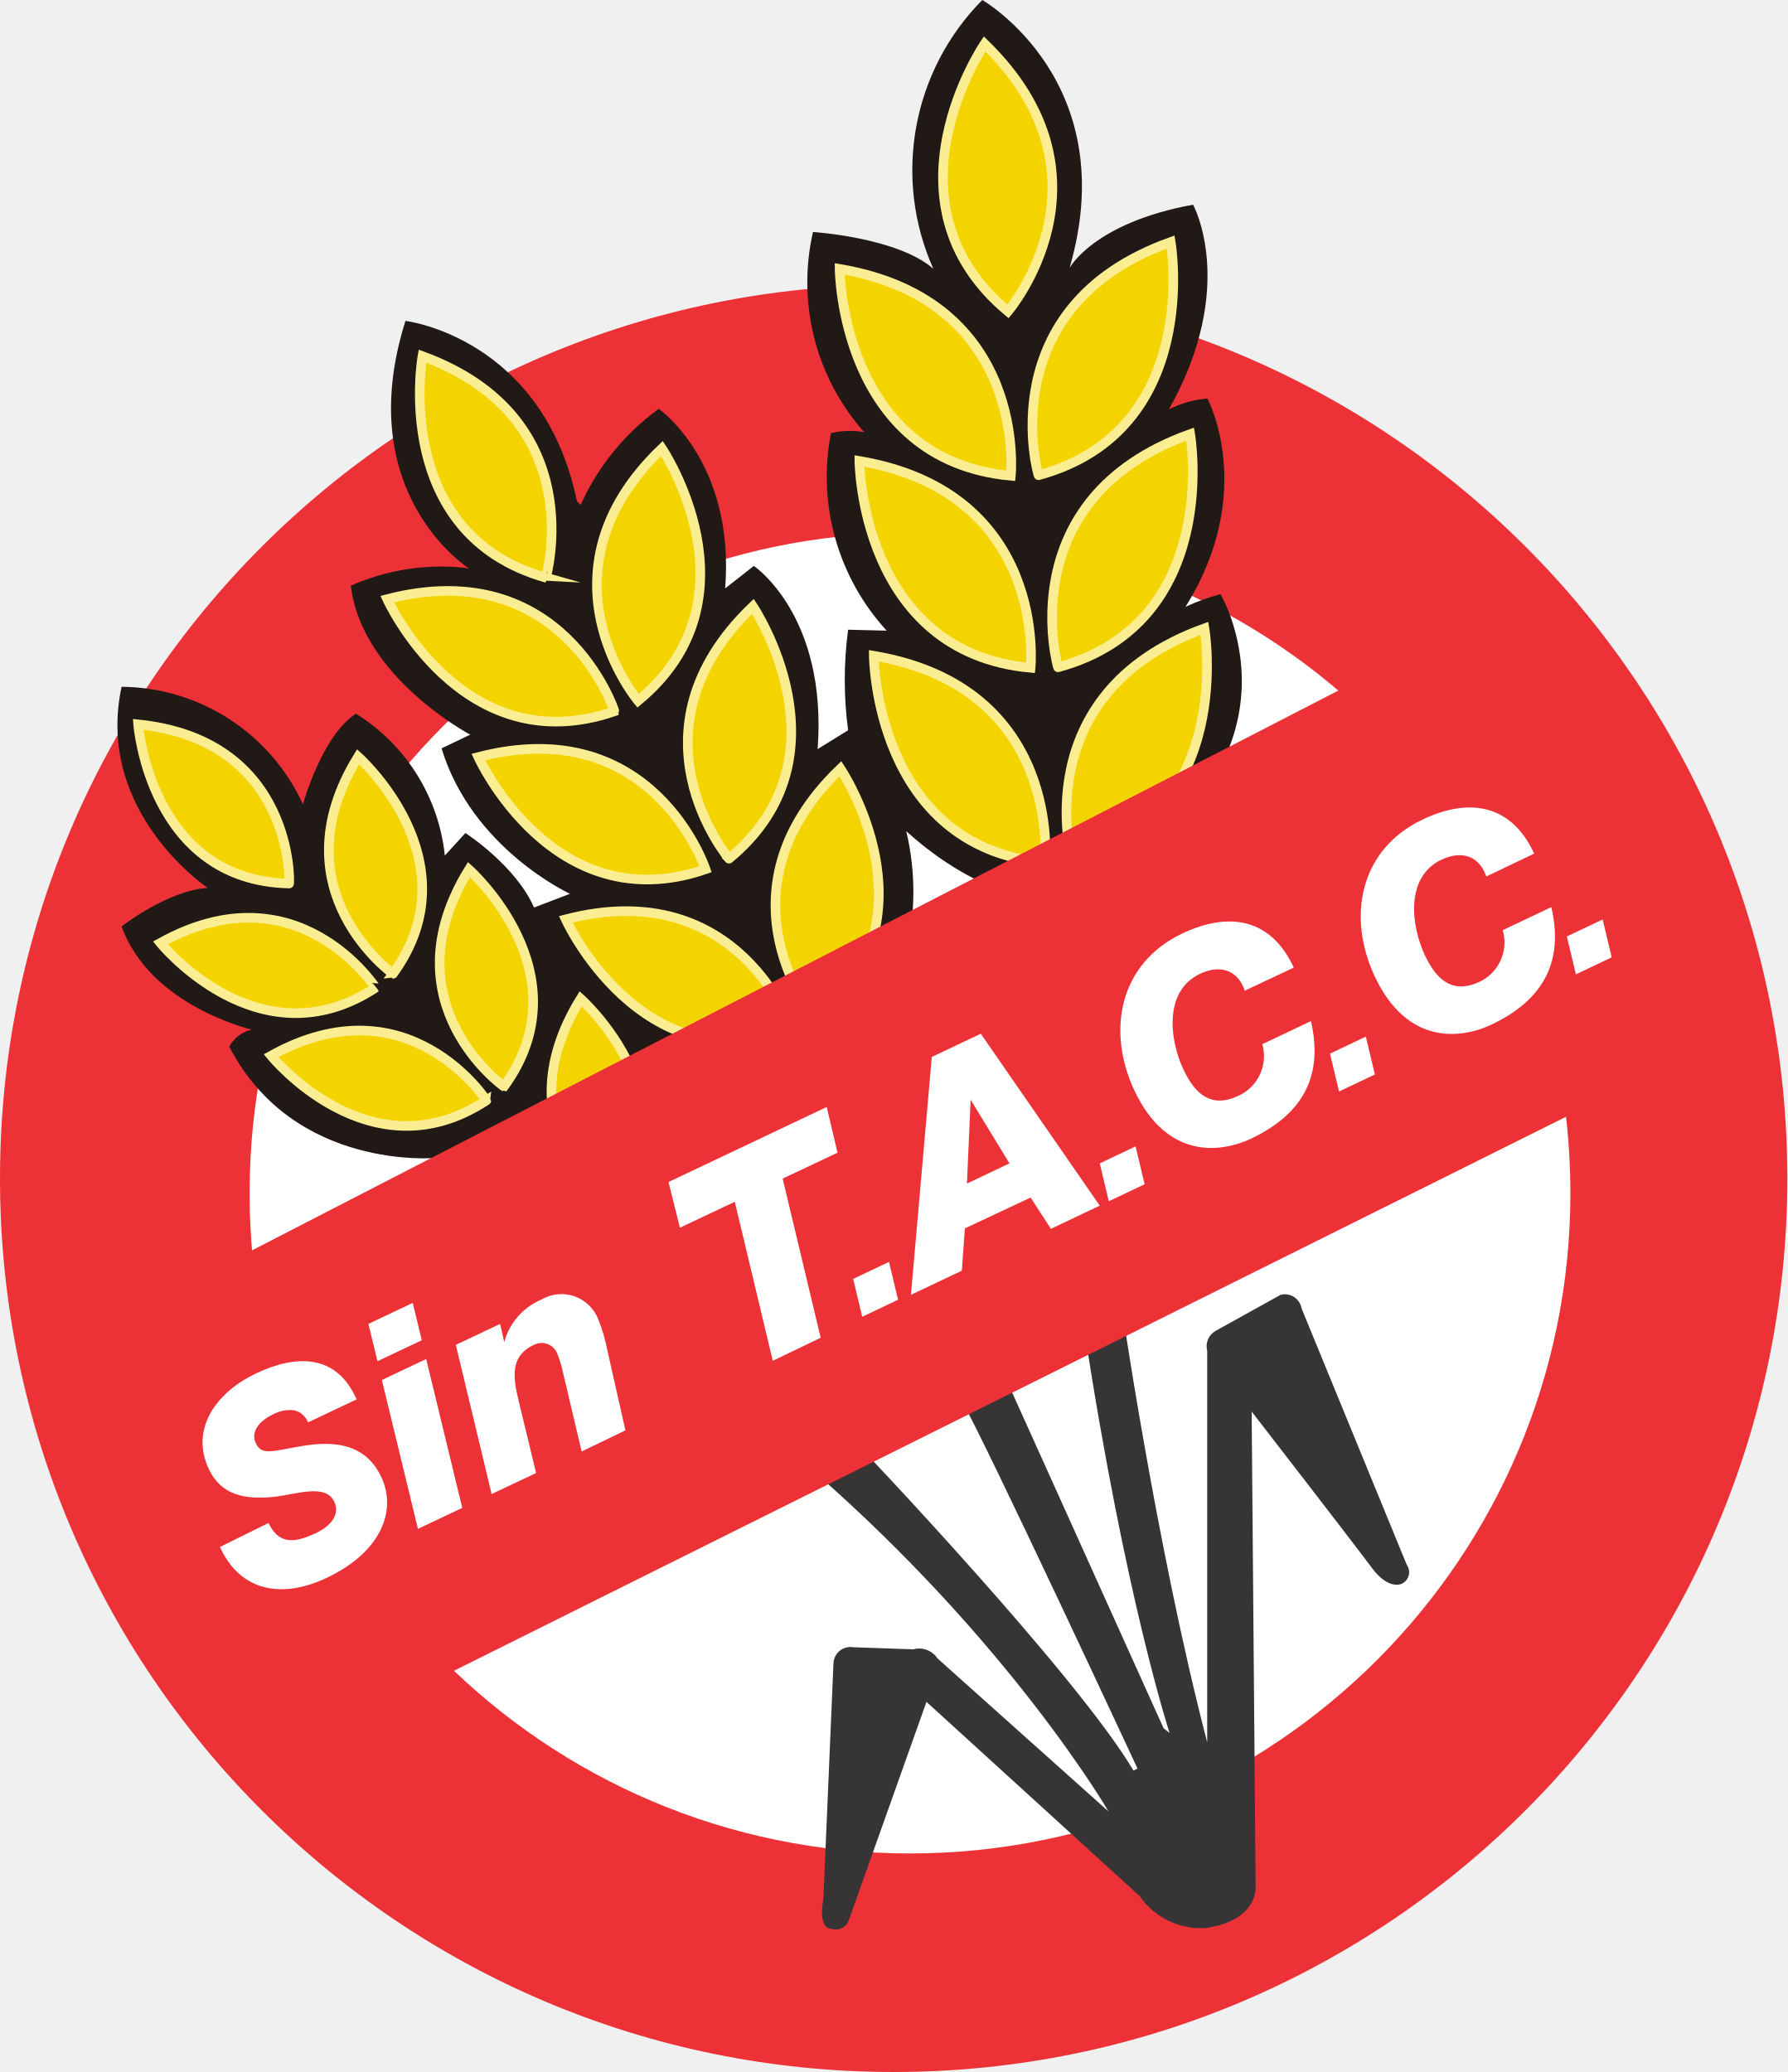
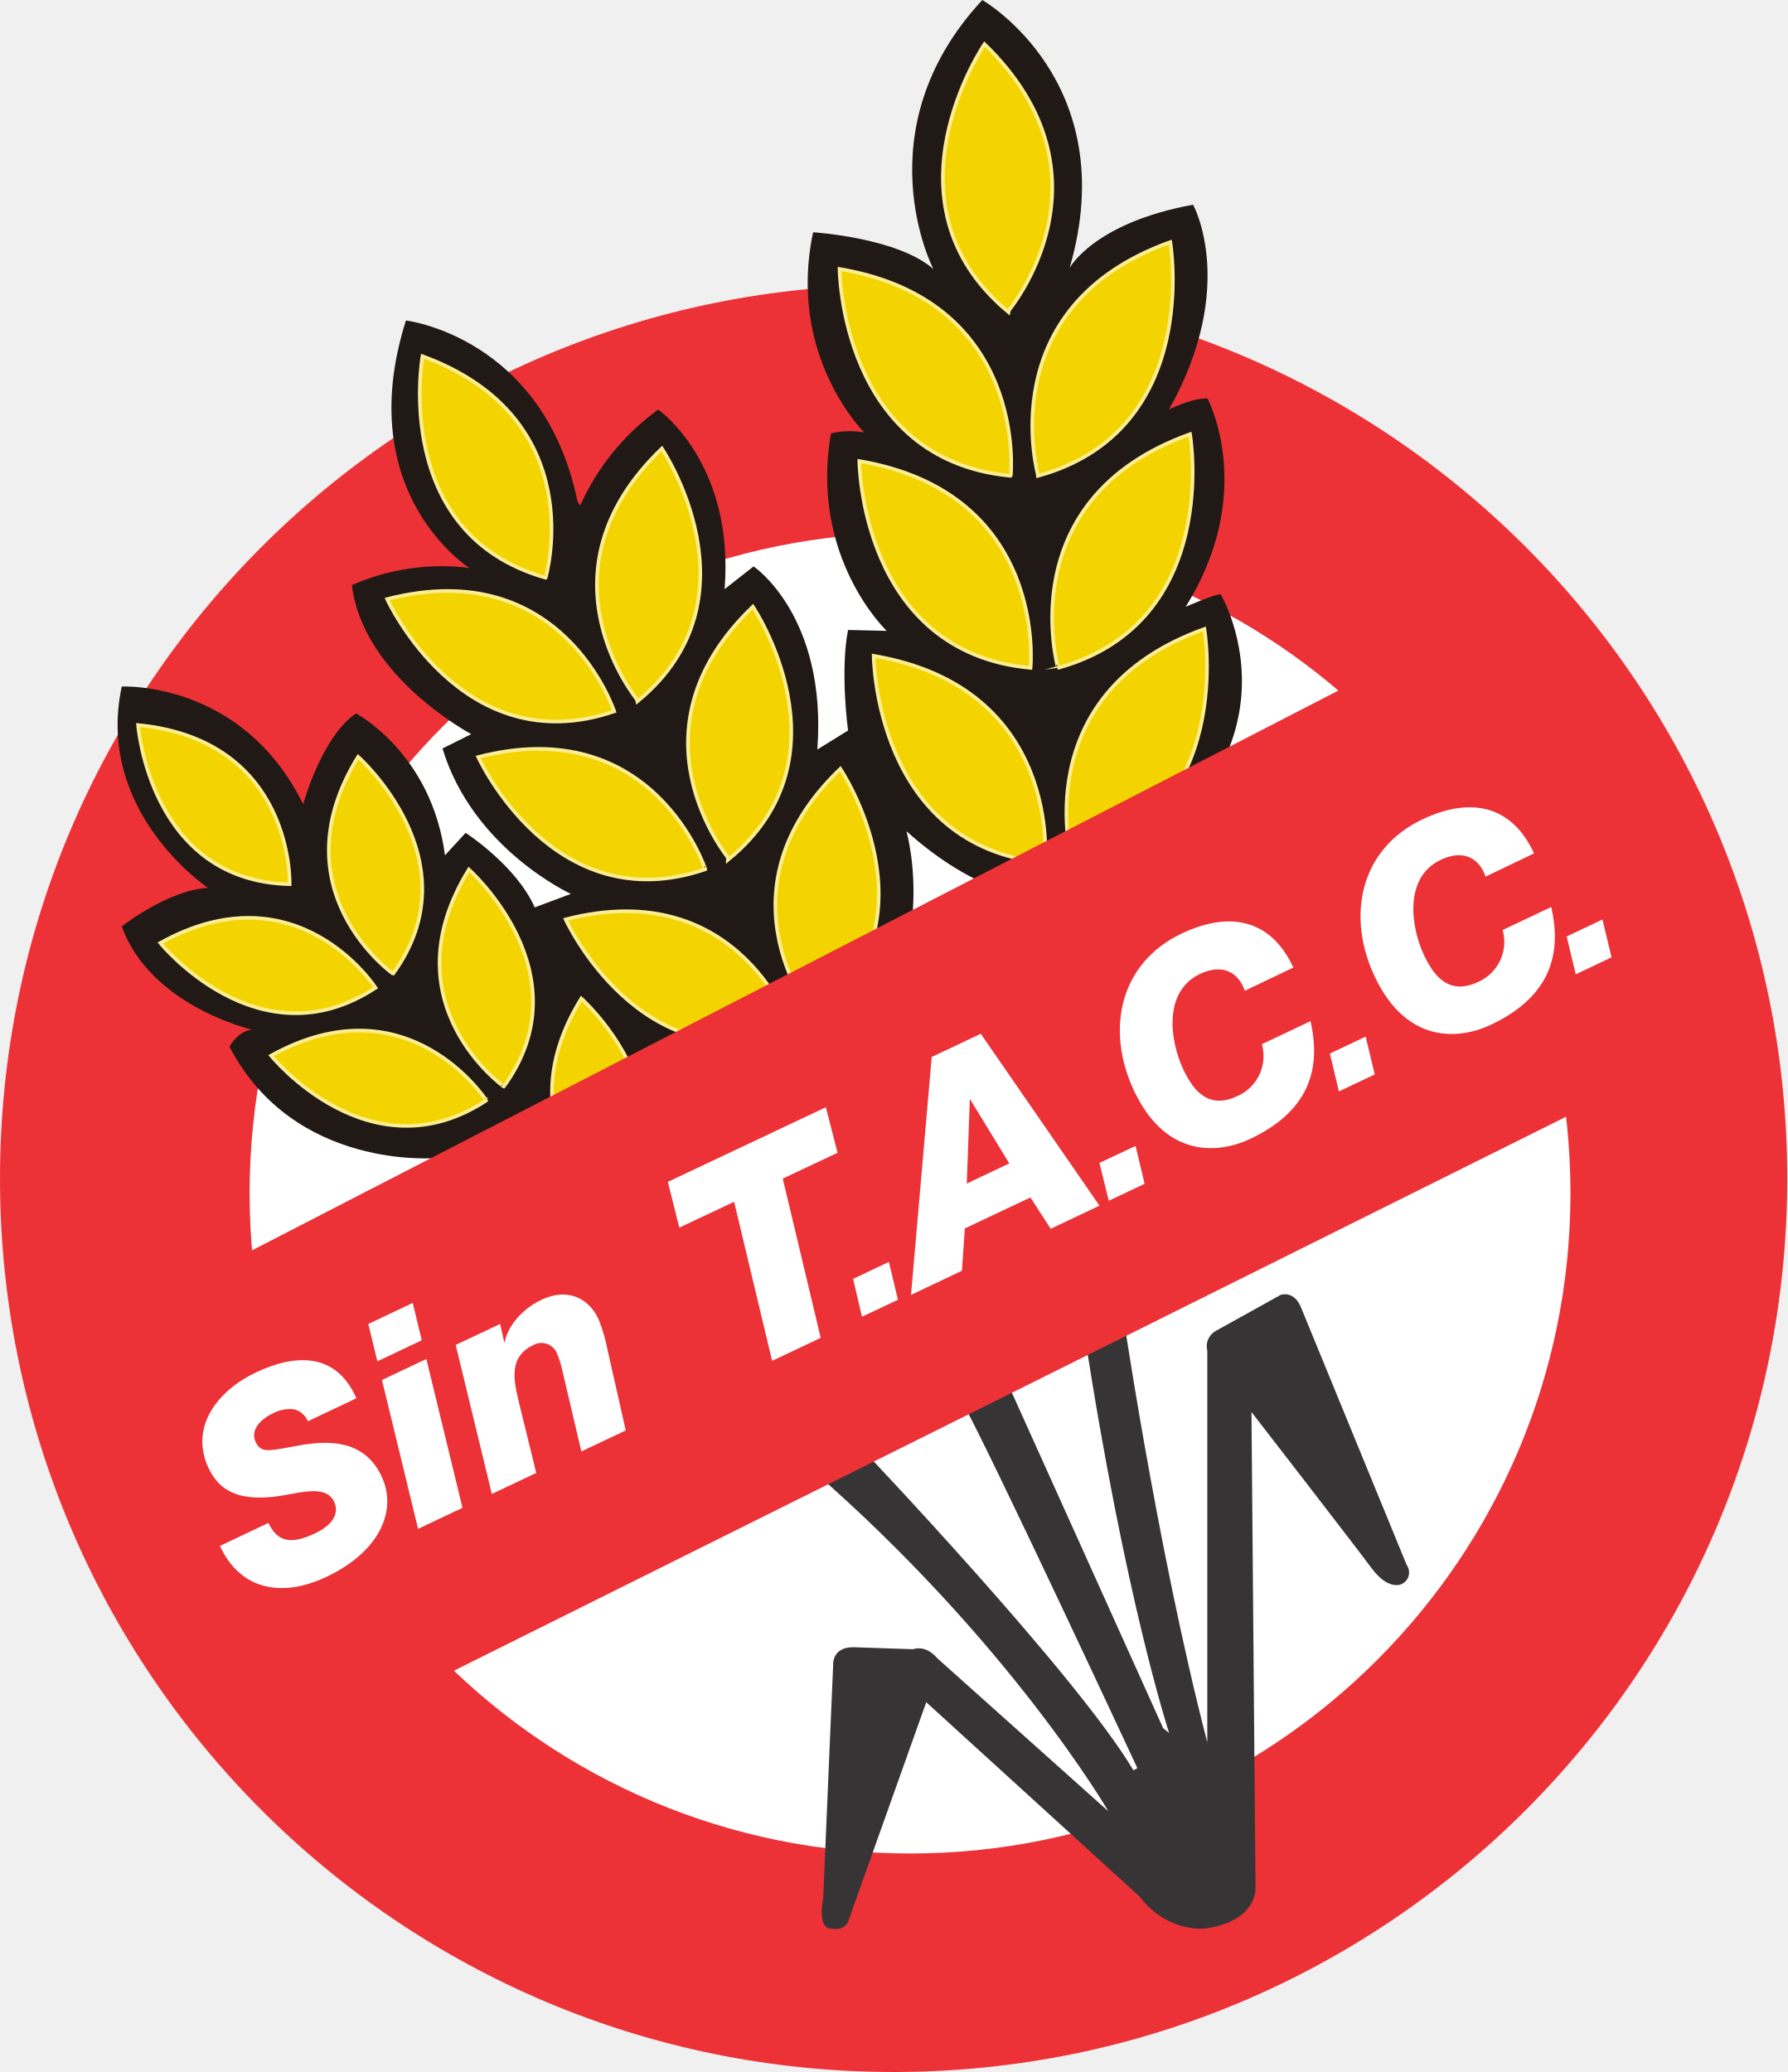
- <svg xmlns="http://www.w3.org/2000/svg" id="Capa_1" data-name="Capa 1" viewBox="0 0 130.26 151.03">
+ <svg xmlns="http://www.w3.org/2000/svg" id="Capa_1" data-name="Capa 1" viewBox="0 0 346.27 401.49">
  <defs>
    <style>
      .cls-1 {
        fill: #ec3237;
      }

      .cls-2 {
        fill: #fff;
      }

      .cls-3 {
        fill: #211915;
      }

      .cls-4 {
        fill: #f3d400;
        stroke: #fbee92;
        stroke-miterlimit: 10;
        stroke-width: 0.7px;
      }

      .cls-5 {
        fill: #363435;
      }
    </style>
  </defs>
+   <circle class="cls-1" cx="173.13" cy="228.36" r="173.13" />
+   <circle class="cls-2" cx="176.31" cy="231.2" r="127.95" />
+   <path class="cls-3" d="M203.31,42.45s27.42,15.75,16.92,51.92c0,0,4.67-8.75,23.92-12.25,0,0,8.75,15.75-4.67,39.67,0,0,4.58-2.29,7.47-2.11,0,0,9.67,18.09-4.24,40.35,0,0,5.57-2.44,6.78-2.44,0,0,20.35,34.09-29.4,59.49,0,0-14.09,2.09-31.48-13.57,0,0,7.31,25-11.83,45.92,0,0-20.35,7.83-32.87,0,0,0-8.52,20.87-17.22,25.57,0,0-15.65,12.7-29-6.78v-1.39S70,269.44,57.46,245.26c0,0,1.57-3,4.35-3.3,0,0-19.66-4.52-25.22-20,0,0,8.87-7,16.7-7.48,0,0-21.92-14.61-16.7-39,0,0,23.31-1.22,35.14,22.79,0,0,3.65-13.22,10.26-17.57,0,0,14.61,7.65,17.22,27.48l4-4.35s9.74,6.26,13.39,14.44l7-2.61s-19-8.7-24.87-28.18l5.57-2.78s-21-11.13-23.13-28.87A43.3,43.3,0,0,1,103,152.38l1,0.17s-23-14.44-12.35-48c0,0,26.61,3.13,33.22,35l0.52,0.87a46.5,46.5,0,0,1,15.13-18.61s14.78,10.26,12.87,34.79L159,152.2s14.26,9.57,12.35,35.48L177.3,184s-1.57-11.48,0-19.48l7.48,0.17s-15-14.26-10.78-38.27a15.92,15.92,0,0,1,6.44-.17s-15-14.79-9.91-38.79c0,0,16.35,1,23.31,7.13C193.83,94.63,179.91,67.67,203.31,42.45Z" transform="translate(-13 -42.45)" />
  <g>
-     <circle class="cls-1" cx="65.13" cy="85.9" r="65.13" />
-     <circle class="cls-2" cx="66.32" cy="86.97" r="48.13" />
-     <path class="cls-3" d="M182.27,149.2s10.31,5.93,6.36,19.53c0,0,1.76-3.29,9-4.61,0,0,3.29,5.93-1.76,14.92a7.45,7.45,0,0,1,2.81-.79s3.64,6.8-1.6,15.18a15.64,15.64,0,0,1,2.55-.92s7.66,12.82-11.06,22.38c0,0-5.3.79-11.84-5.1a19.13,19.13,0,0,1-4.45,17.27s-7.66,2.94-12.37,0c0,0-3.21,7.85-6.48,9.62,0,0-5.89,4.78-10.93-2.55V233.6s-10.4,1-15.11-8.11a2.49,2.49,0,0,1,1.64-1.24s-7.39-1.7-9.49-7.52c0,0,3.34-2.62,6.28-2.81,0,0-8.24-5.5-6.28-14.66a14.66,14.66,0,0,1,13.22,8.57s1.37-5,3.86-6.61a13.88,13.88,0,0,1,6.48,10.34l1.5-1.64s3.66,2.36,5,5.43l2.62-1s-7.13-3.27-9.36-10.6l2.09-1s-7.92-4.19-8.7-10.86a16.29,16.29,0,0,1,8.24-1.31l0.39,0.07s-8.64-5.43-4.65-18.06c0,0,10,1.18,12.5,13.15L153,186a17.49,17.49,0,0,1,5.69-7s5.56,3.86,4.84,13.09l2.09-1.64s5.37,3.6,4.65,13.35l2.22-1.37a27.65,27.65,0,0,1,0-7.33l2.81,0.07a16.62,16.62,0,0,1-4.06-14.4,6,6,0,0,1,2.42-.07,16.46,16.46,0,0,1-3.73-14.59s6.15,0.39,8.77,2.68A17.63,17.63,0,0,1,182.27,149.2Z" transform="translate(-110.68 -149.2)" />
-     <g>
-       <path class="cls-4" d="M182.44,152.4s-7.85,11.52,1.7,19.5C184.14,171.9,192.45,162.15,182.44,152.4Z" transform="translate(-110.68 -149.2)" />
-       <path class="cls-4" d="M171.87,168.8s0.09,13.94,12.48,15.08C184.35,183.88,185.65,171.13,171.87,168.8Z" transform="translate(-110.68 -149.2)" />
-       <path class="cls-4" d="M196,166.84s2.37,13.73-9.63,17C186.34,183.88,182.82,171.56,196,166.84Z" transform="translate(-110.68 -149.2)" />
-       <path class="cls-4" d="M173.31,182.8s0.09,13.94,12.48,15.08C185.79,197.88,187.09,185.13,173.31,182.8Z" transform="translate(-110.68 -149.2)" />
-       <path class="cls-4" d="M197.42,180.84s2.37,13.73-9.63,17C187.78,197.88,184.26,185.56,197.42,180.84Z" transform="translate(-110.68 -149.2)" />
-       <path class="cls-4" d="M174.36,197s0.09,13.94,12.48,15.08C186.84,212.08,188.14,199.33,174.36,197Z" transform="translate(-110.68 -149.2)" />
-       <path class="cls-4" d="M198.46,195s2.37,13.73-9.63,17C188.83,212.08,185.31,199.76,198.46,195Z" transform="translate(-110.68 -149.2)" />
-     </g>
-     <g>
-       <path class="cls-4" d="M141.47,175.16s-2.33,12.95,9,16.15C150.45,191.31,153.86,179.71,141.47,175.16Z" transform="translate(-110.68 -149.2)" />
-       <path class="cls-4" d="M138.9,192.87s5.44,12,16.56,8.18C155.47,201,151.67,189.57,138.9,192.87Z" transform="translate(-110.68 -149.2)" />
-       <path class="cls-4" d="M158.92,181.89s7.33,10.92-1.74,18.39C157.18,200.28,149.4,191,158.92,181.89Z" transform="translate(-110.68 -149.2)" />
-       <path class="cls-4" d="M145.54,204.38s5.44,12,16.56,8.18C162.1,212.56,158.31,201.08,145.54,204.38Z" transform="translate(-110.68 -149.2)" />
-       <path class="cls-4" d="M165.55,193.4s7.33,10.92-1.74,18.39C163.82,211.8,156,202.54,165.55,193.4Z" transform="translate(-110.68 -149.2)" />
-       <path class="cls-4" d="M151.91,216.21s5.44,12,16.56,8.18C168.47,224.4,164.68,212.91,151.91,216.21Z" transform="translate(-110.68 -149.2)" />
-       <path class="cls-4" d="M171.93,205.23s7.33,10.92-1.74,18.39C170.19,223.63,162.41,214.37,171.93,205.23Z" transform="translate(-110.68 -149.2)" />
-     </g>
-     <g>
-       <path class="cls-4" d="M120.75,202s0.86,11.38,11,11.6C131.8,213.65,132.13,203.16,120.75,202Z" transform="translate(-110.68 -149.2)" />
-       <path class="cls-4" d="M122.37,217.93s7.18,8.87,15.69,3.26C138.05,221.2,132.37,212.38,122.37,217.93Z" transform="translate(-110.68 -149.2)" />
-       <path class="cls-4" d="M136.78,204.36s8.53,7.57,2.54,15.82C139.33,220.18,130.78,214.1,136.78,204.36Z" transform="translate(-110.68 -149.2)" />
-       <path class="cls-4" d="M130.44,226.15s7.18,8.87,15.69,3.26C146.13,229.42,140.45,220.6,130.44,226.15Z" transform="translate(-110.68 -149.2)" />
-       <path class="cls-4" d="M144.86,212.58s8.53,7.57,2.55,15.82C147.4,228.4,138.86,222.32,144.86,212.58Z" transform="translate(-110.68 -149.2)" />
-       <path class="cls-4" d="M153,222s8.53,7.57,2.55,15.82C155.59,237.8,147,231.72,153,222Z" transform="translate(-110.68 -149.2)" />
-     </g>
-     <path class="cls-5" d="M192.3,243.59s2.62,18.26,6.36,32.61V247.65a1.28,1.28,0,0,1,.61-1.44l4.74-2.63a1.24,1.24,0,0,1,1.53,1l7.66,18.67a0.93,0.93,0,0,1-.36,1.39s-0.95.51-2.19-1.17-8.75-11.38-8.75-11.38l0.29,34.64s0.22,2.41-3.57,3a5.44,5.44,0,0,1-4.89-2.33l-15.53-14.15-5.69,16a1,1,0,0,1-1.24.54s-1,.12-0.58-2.21l0.73-17.07a1.24,1.24,0,0,1,1.46-1.24l4.36,0.15a1.6,1.6,0,0,1,1.76.66l12.47,11.16s-7.15-12.32-21.66-24.94l3.57-1.6s15.75,16.55,19.91,23.56l0.29-.15s-11.09-23.85-12.91-27l3.3-1.46,11.51,25.52,0.44,0.35s-3.21-9.76-6.2-29.3Z" transform="translate(-110.68 -149.2)" />
-     <polygon class="cls-1" points="8.57 96.19 106.26 45.84 118.55 79.2 23.96 126.33 8.57 96.19" />
-     <g>
-       <path class="cls-2" d="M130.25,260.21c0.69,1.46,1.74,1.55,3.41.76,1.43-.68,1.73-1.57,1.38-2.31-0.64-1.35-2.77-.53-4.41-0.35-2,.19-3.78-0.05-4.72-2-1.46-3.08.71-5.72,3.43-7,2.89-1.37,5.85-1.47,7.33,1.89l-3.54,1.68a1.43,1.43,0,0,0-1-.88,2.58,2.58,0,0,0-1.6.32c-0.87.41-1.62,1.21-1.21,2.07s1,0.64,3.15.25,4.76-.44,6,2.23c1.15,2.42,0,5.47-4,7.35-3.23,1.53-6.28,1-7.76-2.26Z" transform="translate(-110.68 -149.2)" />
-       <path class="cls-2" d="M141.42,246.89l-3.23,1.53-0.66-2.72,3.23-1.53Zm-2.91,2.9,3.23-1.53,2.63,10.85-3.23,1.53Z" transform="translate(-110.68 -149.2)" />
-       <path class="cls-2" d="M143.9,247.23l3.23-1.53,0.3,1.33,0,0a4.67,4.67,0,0,1,2.7-3.1,2.88,2.88,0,0,1,4.15,1.43,12.41,12.41,0,0,1,.67,2.29l1.31,5.81L153.07,255l-1.36-5.76a7.27,7.27,0,0,0-.41-1.35,1.22,1.22,0,0,0-1.75-.64c-2,.95-1.33,2.94-0.91,4.72l1.11,4.6-3.24,1.53Z" transform="translate(-110.68 -149.2)" />
-       <path class="cls-2" d="M171.72,233.22l-4,1.89,2.77,11.6L167,248.39l-2.77-11.59-4,1.89-0.83-3.33,11.53-5.47Z" transform="translate(-110.68 -149.2)" />
-       <path class="cls-2" d="M172.86,242.42l2.61-1.24,0.66,2.76-2.61,1.24Z" transform="translate(-110.68 -149.2)" />
-       <path class="cls-2" d="M190.83,234l2.61-1.24,0.66,2.76-2.61,1.24Z" transform="translate(-110.68 -149.2)" />
-       <path class="cls-2" d="M207.61,226l2.61-1.24,0.66,2.76-2.61,1.24Z" transform="translate(-110.68 -149.2)" />
-       <path class="cls-2" d="M224.87,217.46l2.61-1.24,0.66,2.76-2.61,1.24Z" transform="translate(-110.68 -149.2)" />
-       <path class="cls-2" d="M178.59,226.24l3.57-1.69,8.67,12.53-3.56,1.69-1.48-2.28L181,238.74l-0.22,3.08-3.71,1.76Zm2.56,9.23,3.1-1.47-2.83-4.64,0,0Z" transform="translate(-110.68 -149.2)" />
-       <path class="cls-2" d="M201.4,221.41c-0.44-1.33-1.61-2-3.26-1.23-2.68,1.27-2.22,4.85-1.2,7,0.83,1.75,2,2.84,4,1.89a3.18,3.18,0,0,0,1.74-3.76l3.54-1.68c0.89,3.84-.43,6.71-4.39,8.58-2.15,1-6.07,1.55-8.46-3.49-2.07-4.38-1.12-9.3,3.48-11.48,3.4-1.61,6.46-1.11,8.12,2.49Z" transform="translate(-110.68 -149.2)" />
-       <path class="cls-2" d="M219,213.09c-0.44-1.33-1.61-2-3.26-1.23-2.68,1.27-2.22,4.85-1.2,7,0.83,1.75,2,2.84,4,1.89A3.18,3.18,0,0,0,220.2,217l3.54-1.68c0.89,3.84-.43,6.7-4.39,8.58-2.15,1-6.07,1.55-8.46-3.49-2.07-4.38-1.12-9.3,3.48-11.48,3.4-1.61,6.46-1.11,8.12,2.49Z" transform="translate(-110.68 -149.2)" />
-     </g>
+     <path class="cls-4" d="M203.74,51s-20.87,30.61,4.52,51.83C208.26,102.8,230.35,76.89,203.74,51Z" transform="translate(-13 -42.45)" />
+     <path class="cls-4" d="M175.65,94.57s0.23,37.05,33.18,40.08C208.84,134.64,212.28,100.76,175.65,94.57Z" transform="translate(-13 -42.45)" />
+     <path class="cls-4" d="M239.73,89.35s6.3,36.51-25.6,45.3C214.13,134.64,204.77,101.9,239.73,89.35Z" transform="translate(-13 -42.45)" />
+     <path class="cls-4" d="M179.48,131.79s0.23,37.05,33.18,40.08C212.66,171.87,216.11,138,179.48,131.79Z" transform="translate(-13 -42.45)" />
+     <path class="cls-4" d="M243.56,126.57s6.3,36.51-25.6,45.3C218,171.87,208.6,139.12,243.56,126.57Z" transform="translate(-13 -42.45)" />
+     <path class="cls-4" d="M182.26,169.53s0.23,37.05,33.18,40.08C215.45,209.61,218.89,175.73,182.26,169.53Z" transform="translate(-13 -42.45)" />
+     <path class="cls-4" d="M246.34,164.32s6.3,36.51-25.6,45.3C220.74,209.61,211.38,176.87,246.34,164.32Z" transform="translate(-13 -42.45)" />
+   </g>
+   <g>
+     <path class="cls-4" d="M94.85,111.47s-6.19,34.42,23.86,42.93C118.72,154.4,127.77,123.55,94.85,111.47Z" transform="translate(-13 -42.45)" />
+     <path class="cls-4" d="M88,158.54s14.47,31.84,44,21.75C132,180.29,122,149.77,88,158.54Z" transform="translate(-13 -42.45)" />
+     <path class="cls-4" d="M141.23,129.36s19.5,29-4.62,48.9C136.61,178.25,115.93,153.64,141.23,129.36Z" transform="translate(-13 -42.45)" />
+     <path class="cls-4" d="M105.65,189.14s14.47,31.84,44,21.75C149.68,210.9,139.6,180.37,105.65,189.14Z" transform="translate(-13 -42.45)" />
+     <path class="cls-4" d="M158.86,160s19.5,29-4.62,48.9C154.25,208.86,133.57,184.25,158.86,160Z" transform="translate(-13 -42.45)" />
+     <path class="cls-4" d="M122.59,220.6s14.47,31.84,44,21.75C166.62,242.35,156.54,211.83,122.59,220.6Z" transform="translate(-13 -42.45)" />
+     <path class="cls-4" d="M175.8,191.42s19.5,29-4.62,48.9C171.18,240.31,150.51,215.7,175.8,191.42Z" transform="translate(-13 -42.45)" />
+   </g>
+   <g>
+     <path class="cls-4" d="M39.75,182.94S42,213.18,69.12,213.78C69.12,213.78,70,185.91,39.75,182.94Z" transform="translate(-13 -42.45)" />
+     <path class="cls-4" d="M44.06,225.17s19.07,23.58,41.7,8.68C85.76,233.85,70.65,210.42,44.06,225.17Z" transform="translate(-13 -42.45)" />
+     <path class="cls-4" d="M82.38,189.09s22.69,20.13,6.77,42.05C89.14,231.14,66.43,215,82.38,189.09Z" transform="translate(-13 -42.45)" />
+     <path class="cls-4" d="M65.52,247s19.07,23.58,41.7,8.68C107.22,255.7,92.12,232.27,65.52,247Z" transform="translate(-13 -42.45)" />
+     <path class="cls-4" d="M103.84,210.94s22.69,20.13,6.77,42.05C110.61,253,87.89,236.83,103.84,210.94Z" transform="translate(-13 -42.45)" />
+     <path class="cls-4" d="M125.62,235.93s22.69,20.13,6.77,42.05C132.39,278,109.67,261.82,125.62,235.93Z" transform="translate(-13 -42.45)" />
+   </g>
+   <path class="cls-5" d="M230,293.37s7,48.54,16.9,86.69V304.18a3.4,3.4,0,0,1,1.61-3.82l12.6-7s2.71-1,4.07,2.73l20.36,49.63a2.47,2.47,0,0,1-1,3.68s-2.52,1.36-5.82-3.1-23.26-30.24-23.26-30.24l0.78,92.09s0.58,6.4-9.5,7.95c0,0-7.37,1.16-13-6.2l-41.29-37.61-15.12,42.46s-0.58,1.88-3.3,1.42c0,0-2.71.32-1.55-5.88l1.94-45.36s-0.2-3.3,3.88-3.3l11.6,0.39s2.36-1,4.68,1.74l33.15,29.66s-19-32.76-57.58-66.3l9.5-4.27s41.88,44,52.93,62.62l0.78-.39S203.87,321.69,199,313.35l8.76-3.88,30.59,67.85,1.16,0.94s-8.54-25.94-16.48-77.9Z" transform="translate(-13 -42.45)" />
+   <polygon class="cls-1" points="22.78 255.7 282.48 121.86 315.14 210.54 63.7 335.81 22.78 255.7" />
+   <g>
+     <path class="cls-2" d="M65,337.55c1.85,3.89,4.62,4.12,9.07,2,3.79-1.8,4.6-4.16,3.66-6.13C76,329.84,70.39,332,66,332.48c-5.26.52-10-.14-12.55-5.45-3.89-8.2,1.9-15.21,9.12-18.64,7.69-3.65,15.55-3.91,19.48,5l-9.41,4.46A3.81,3.81,0,0,0,70,315.54a6.86,6.86,0,0,0-4.25.84c-2.32,1.1-4.3,3.21-3.22,5.49s2.67,1.7,8.37.67,12.64-1.16,16,5.92C90,334.89,86.8,343,76.24,348c-8.6,4.08-16.68,2.58-20.63-6Z" transform="translate(-13 -42.45)" />
+     <path class="cls-2" d="M94.71,302.15l-8.6,4.08L84.36,299l8.6-4.08ZM87,309.85l8.6-4.07,7,28.84-8.6,4.07Z" transform="translate(-13 -42.45)" />
+     <path class="cls-2" d="M101.29,303.06l8.6-4.07,0.8,3.52,0.1,0c0.42-2.37,2.58-6.05,7.18-8.23s8.9-.69,11,3.81a33,33,0,0,1,1.77,6.09l3.49,15.44-8.6,4.07-3.6-15.32a19.33,19.33,0,0,0-1.08-3.58,3.25,3.25,0,0,0-4.64-1.7c-5.31,2.52-3.54,7.81-2.42,12.54l3,12.23-8.6,4.07Z" transform="translate(-13 -42.45)" />
+     <path class="cls-2" d="M175.27,265.82l-10.62,5L172,301.68l-9.41,4.46-7.36-30.82-10.62,5-2.22-8.86L173,257Z" transform="translate(-13 -42.45)" />
+     <path class="cls-2" d="M178.28,290.26l6.93-3.29,1.76,7.33L180,297.59Z" transform="translate(-13 -42.45)" />
+     <path class="cls-2" d="M226,267.79L233,264.5l1.76,7.33-6.94,3.29Z" transform="translate(-13 -42.45)" />
+     <path class="cls-2" d="M270.65,246.6l6.93-3.29,1.76,7.33-6.94,3.29Z" transform="translate(-13 -42.45)" />
+     <path class="cls-2" d="M316.53,223.91l6.93-3.29,1.76,7.33-6.94,3.29Z" transform="translate(-13 -42.45)" />
+     <path class="cls-2" d="M193.51,247.26l9.5-4.5,23,33.31-9.45,4.48-3.93-6.07-12.7,6-0.57,8.2-9.86,4.68Zm6.79,24.53,8.24-3.91L201,255.54l-0.11,0Z" transform="translate(-13 -42.45)" />
+     <path class="cls-2" d="M254.16,234.43c-1.18-3.53-4.27-5.35-8.67-3.26-7.13,3.38-5.9,12.9-3.19,18.61,2.21,4.65,5.25,7.55,10.56,5a8.46,8.46,0,0,0,4.62-10l9.41-4.46c2.36,10.21-1.15,17.83-11.67,22.81-5.71,2.71-16.14,4.12-22.49-9.28-5.51-11.63-3-24.72,9.25-30.53,9.05-4.29,17.19-2.94,21.59,6.61Z" transform="translate(-13 -42.45)" />
+     <path class="cls-2" d="M300.81,212.31c-1.18-3.53-4.27-5.35-8.67-3.26-7.13,3.38-5.9,12.9-3.19,18.61,2.21,4.65,5.25,7.54,10.56,5a8.46,8.46,0,0,0,4.61-10l9.41-4.46c2.36,10.21-1.15,17.82-11.67,22.81-5.72,2.71-16.14,4.12-22.5-9.28-5.51-11.63-3-24.72,9.26-30.53,9.05-4.29,17.18-2.94,21.59,6.61Z" transform="translate(-13 -42.45)" />
  </g>
</svg>
